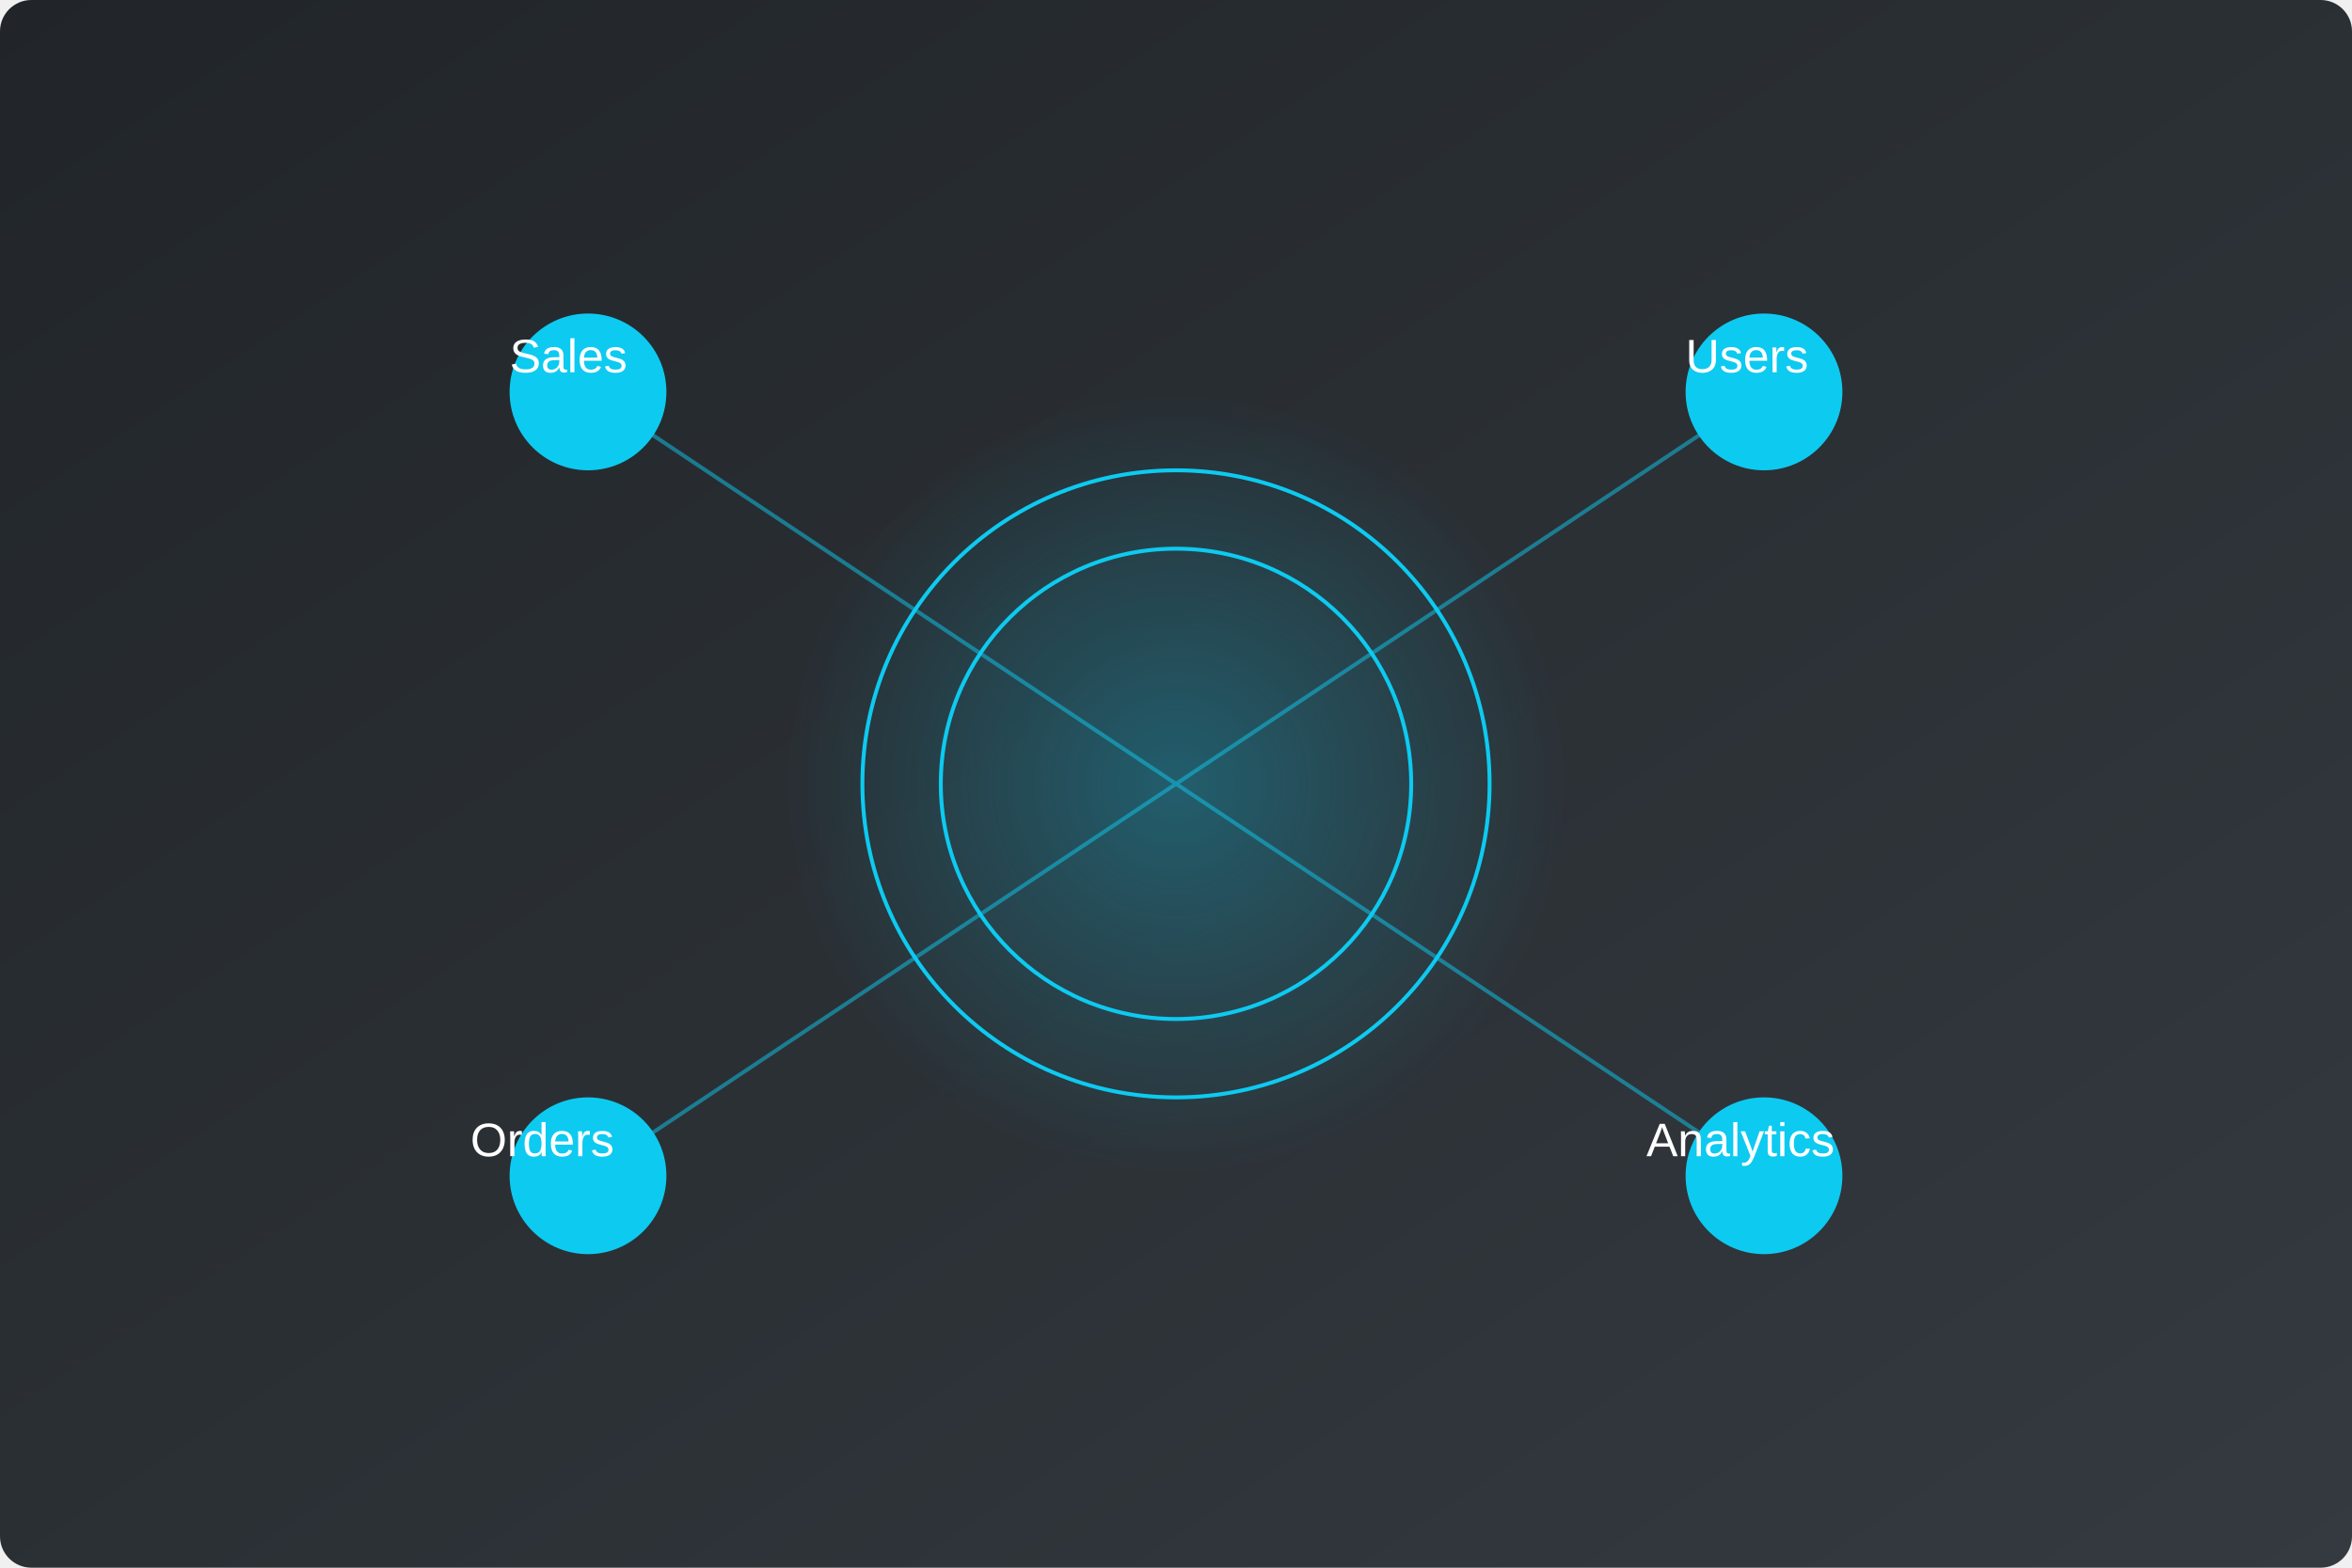
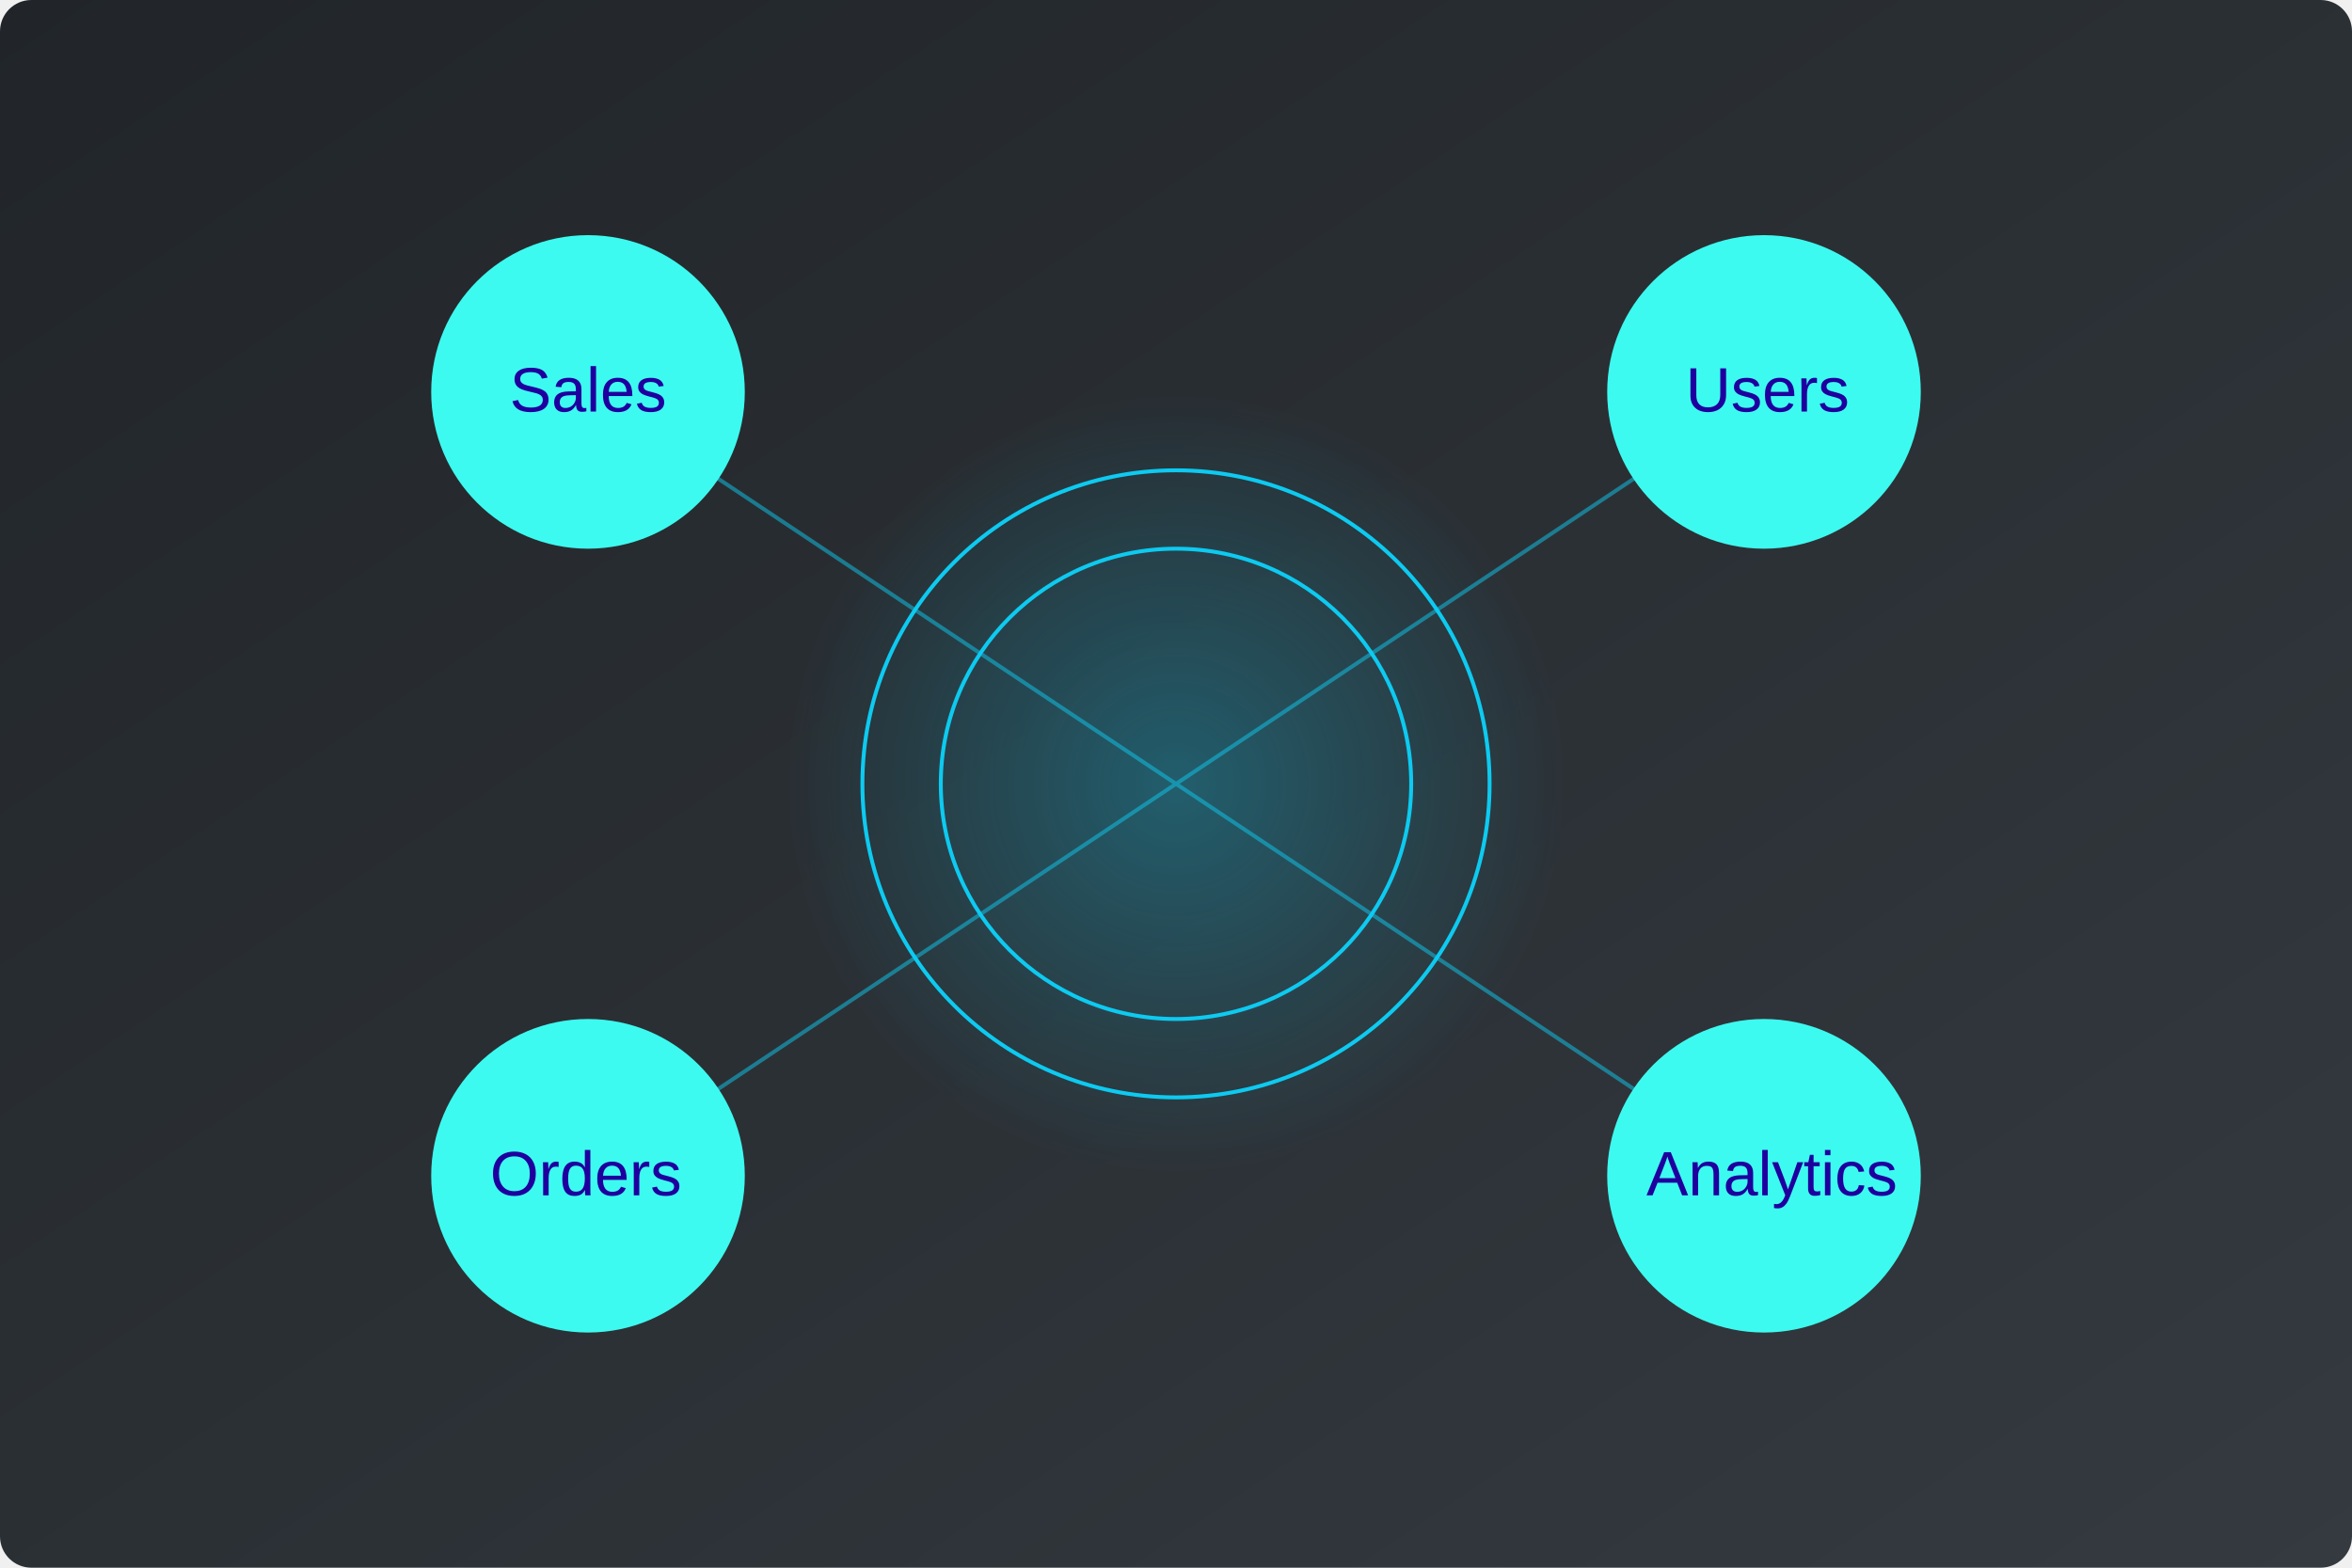
<svg xmlns="http://www.w3.org/2000/svg" viewBox="0 0 600 400">
  <defs>
    <linearGradient id="darkBg" x1="0%" y1="0%" x2="100%" y2="100%">
      <stop offset="0%" style="stop-color:#212529;stop-opacity:1" />
      <stop offset="100%" style="stop-color:#343a40;stop-opacity:1" />
    </linearGradient>
    <radialGradient id="glowGradient" cx="50%" cy="50%" r="50%">
      <stop offset="0%" style="stop-color:#0dcaf0;stop-opacity:0.3" />
      <stop offset="100%" style="stop-color:#0dcaf0;stop-opacity:0" />
    </radialGradient>
  </defs>
  <rect width="600" height="400" fill="url(#darkBg)" rx="8" />
  <circle cx="300" cy="200" r="100" fill="url(#glowGradient)" />
  <g stroke="#0dcaf0" stroke-width="1" opacity="0.5">
    <line x1="300" y1="200" x2="150" y2="100">
      <animate attributeName="opacity" values="0.2;0.8;0.2" dur="3s" repeatCount="indefinite" />
    </line>
    <line x1="300" y1="200" x2="450" y2="100">
      <animate attributeName="opacity" values="0.2;0.8;0.2" dur="2s" repeatCount="indefinite" />
    </line>
    <line x1="300" y1="200" x2="150" y2="300">
      <animate attributeName="opacity" values="0.2;0.8;0.2" dur="4s" repeatCount="indefinite" />
    </line>
    <line x1="300" y1="200" x2="450" y2="300">
      <animate attributeName="opacity" values="0.2;0.8;0.2" dur="3.5s" repeatCount="indefinite" />
    </line>
  </g>
-   <g fill="#0dcaf0">
-     <circle cx="150" cy="100" r="20" />
-     <circle cx="450" cy="100" r="20" />
-     <circle cx="150" cy="300" r="20" />
-     <circle cx="450" cy="300" r="20" />
+   <g fill="#3dfaf0">
+     <circle cx="150" cy="100" r="40" />
+     <circle cx="450" cy="100" r="40" />
+     <circle cx="150" cy="300" r="40" />
+     <circle cx="450" cy="300" r="40" />
  </g>
-   <g fill="#ffffff" font-family="Arial" font-size="12">
-     <text x="130" y="95">Sales</text>
-     <text x="430" y="95">Users</text>
-     <text x="120" y="295">Orders</text>
-     <text x="420" y="295">Analytics</text>
+   <g fill="#1f009f" font-family="Arial" font-size="16">
+     <text x="130" y="105">Sales</text>
+     <text x="430" y="105">Users</text>
+     <text x="125" y="305">Orders</text>
+     <text x="420" y="305">Analytics</text>
  </g>
  <g fill="none" stroke="#0dcaf0" stroke-width="1">
    <circle cx="300" cy="200" r="80">
      <animate attributeName="r" values="80;90;80" dur="4s" repeatCount="indefinite" />
      <animate attributeName="opacity" values="0.2;0.5;0.2" dur="4s" repeatCount="indefinite" />
    </circle>
    <circle cx="300" cy="200" r="60">
      <animate attributeName="r" values="60;70;60" dur="3s" repeatCount="indefinite" />
      <animate attributeName="opacity" values="0.2;0.5;0.2" dur="3s" repeatCount="indefinite" />
    </circle>
  </g>
</svg>
